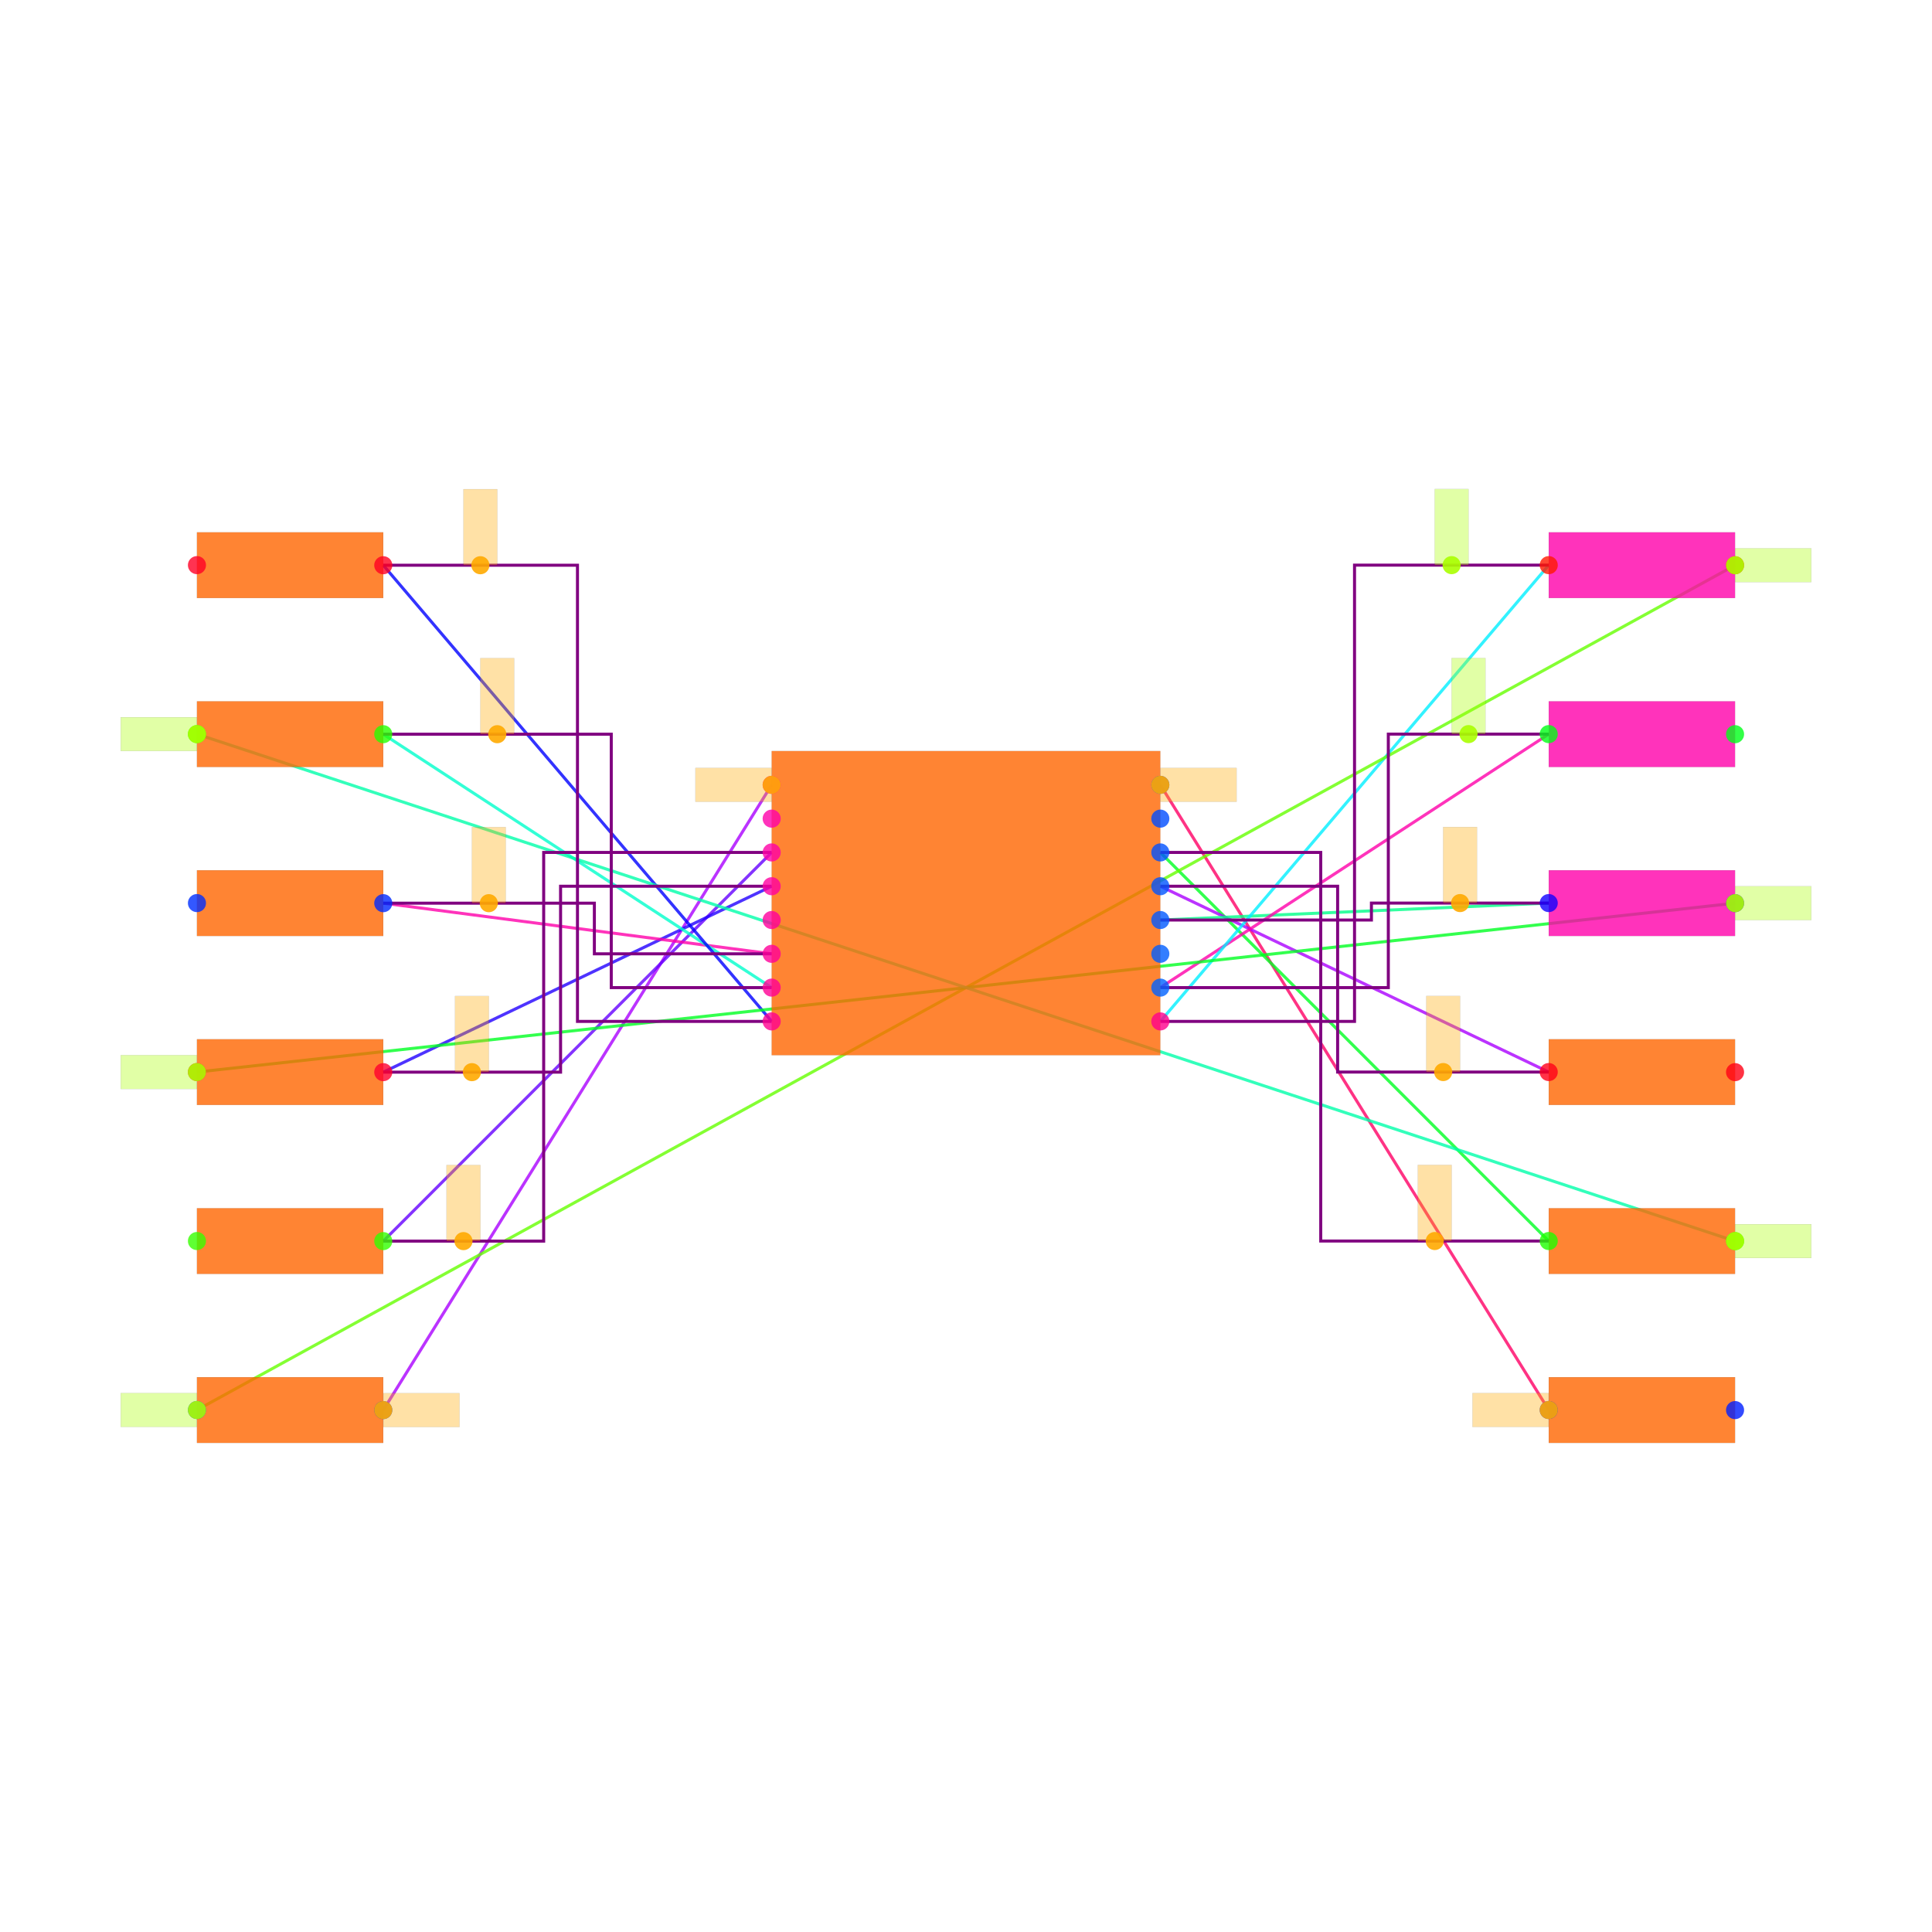
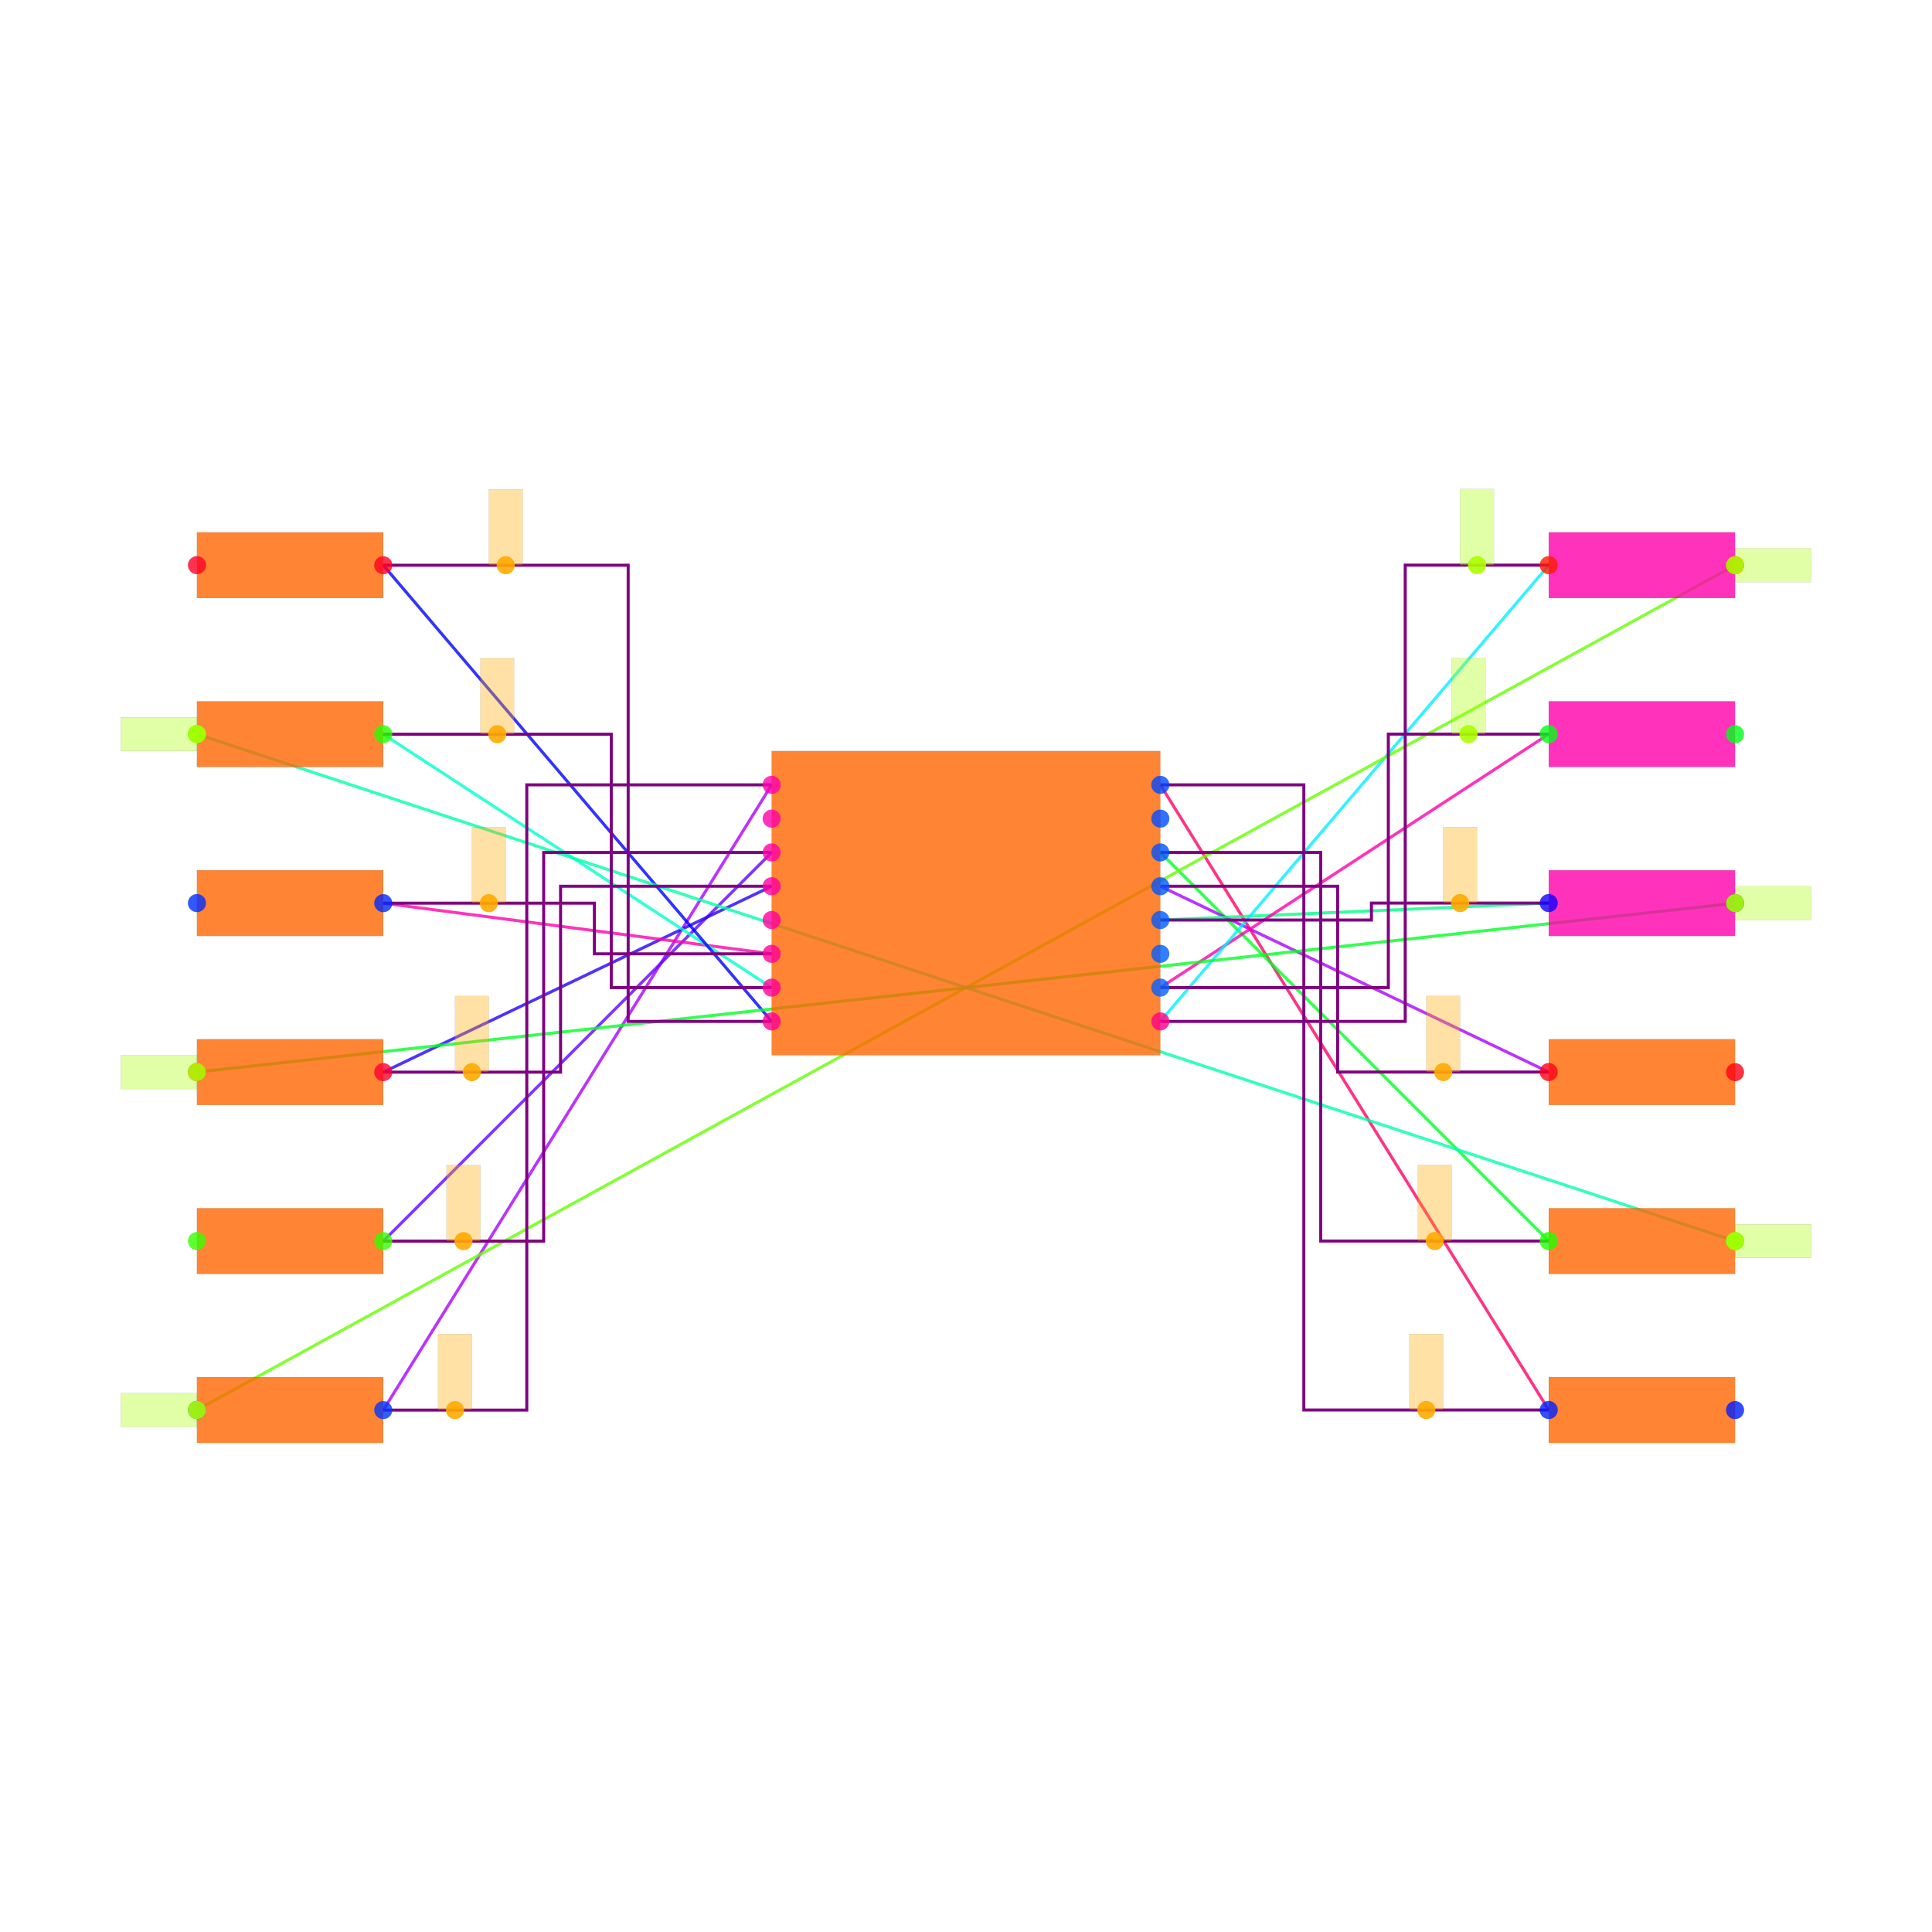
<svg xmlns="http://www.w3.org/2000/svg" width="640" height="640" viewBox="0 0 640 640">
  <rect width="100%" height="100%" fill="white" />
  <g>
    <polyline data-points="-3.448709299999999,-3.0002732499999993 -1.15,0.7" data-type="line" data-label="" points="126.961,467.111 255.629,259.99" fill="none" stroke="hsl(280, 100%, 50%, 0.8)" stroke-width="1px" />
  </g>
  <g>
    <polyline data-points="-3.448709299999999,-2.0002732499999993 -1.15,0.29999999999999993" data-type="line" data-label="" points="126.961,411.136 255.629,282.38" fill="none" stroke="hsl(264, 100%, 50%, 0.8)" stroke-width="1px" />
  </g>
  <g>
    <polyline data-points="-3.448709299999999,-1.0002732499999993 -1.15,0.09999999999999987" data-type="line" data-label="" points="126.961,355.162 255.629,293.575" fill="none" stroke="hsl(248, 100%, 50%, 0.8)" stroke-width="1px" />
  </g>
  <g>
    <polyline data-points="-3.448709299999999,-0.0002732499999993365 -1.15,-0.30000000000000004" data-type="line" data-label="" points="126.961,299.188 255.629,315.965" fill="none" stroke="hsl(320, 100%, 50%, 0.8)" stroke-width="1px" />
  </g>
  <g>
    <polyline data-points="-3.448709299999999,0.9997267500000007 -1.15,-0.5" data-type="line" data-label="" points="126.961,243.213 255.629,327.16" fill="none" stroke="hsl(168, 100%, 50%, 0.8)" stroke-width="1px" />
  </g>
  <g>
    <polyline data-points="-3.448709299999999,1.9997267500000007 -1.15,-0.7" data-type="line" data-label="" points="126.961,187.239 255.629,338.354" fill="none" stroke="hsl(240, 100%, 50%, 0.8)" stroke-width="1px" />
  </g>
  <g>
    <polyline data-points="3.4487093,-2.9997267500000007 1.15,0.7" data-type="line" data-label="" points="513.039,467.08 384.371,259.99" fill="none" stroke="hsl(336, 100%, 50%, 0.8)" stroke-width="1px" />
  </g>
  <g>
    <polyline data-points="3.4487093,-1.9997267500000007 1.15,0.30000000000000004" data-type="line" data-label="" points="513.039,411.106 384.371,282.38" fill="none" stroke="hsl(128, 100%, 50%, 0.8)" stroke-width="1px" />
  </g>
  <g>
    <polyline data-points="3.4487093,-0.9997267500000007 1.15,0.10000000000000009" data-type="line" data-label="" points="513.039,355.132 384.371,293.575" fill="none" stroke="hsl(280, 100%, 50%, 0.8)" stroke-width="1px" />
  </g>
  <g>
    <polyline data-points="3.4487093,0.0002732499999993365 1.15,-0.09999999999999987" data-type="line" data-label="" points="513.039,299.157 384.371,304.77" fill="none" stroke="hsl(152, 100%, 50%, 0.8)" stroke-width="1px" />
  </g>
  <g>
    <polyline data-points="3.4487093,1.0002732499999993 1.15,-0.49999999999999994" data-type="line" data-label="" points="513.039,243.183 384.371,327.16" fill="none" stroke="hsl(320, 100%, 50%, 0.8)" stroke-width="1px" />
  </g>
  <g>
    <polyline data-points="3.4487093,2.0002732499999993 1.15,-0.7" data-type="line" data-label="" points="513.039,187.208 384.371,338.354" fill="none" stroke="hsl(184, 100%, 50%, 0.8)" stroke-width="1px" />
  </g>
  <g>
    <polyline data-points="-4.551290700000001,-2.9997267500000007 4.5512907,1.9997267500000007" data-type="line" data-label="" points="65.244,467.08 574.756,187.239" fill="none" stroke="hsl(96, 100%, 50%, 0.8)" stroke-width="1px" />
  </g>
  <g>
    <polyline data-points="-4.551290700000001,-0.9997267500000007 4.5512907,-0.0002732499999993365" data-type="line" data-label="" points="65.244,355.132 574.756,299.188" fill="none" stroke="hsl(128, 100%, 50%, 0.8)" stroke-width="1px" />
  </g>
  <g>
    <polyline data-points="-4.551290700000001,1.0002732499999993 4.5512907,-2.0002732499999993" data-type="line" data-label="" points="65.244,243.183 574.756,411.136" fill="none" stroke="hsl(160, 100%, 50%, 0.8)" stroke-width="1px" />
  </g>
  <g>
+     <polyline data-points="-3.448709299999999,-3.0002732499999993 -2.59935465,-3.0002732499999993 -2.59935465,0.7 -1.15,0.7" data-type="line" data-label="" points="126.961,467.111 174.503,467.111 174.503,259.99 255.629,259.99" fill="none" stroke="purple" stroke-width="1px" />
+   </g>
+   <g>
    <polyline data-points="-3.448709299999999,-2.0002732499999993 -2.49935465,-2.0002732499999993 -2.49935465,0.29999999999999993 -1.15,0.29999999999999993" data-type="line" data-label="" points="126.961,411.136 180.1,411.136 180.1,282.38 255.629,282.38" fill="none" stroke="purple" stroke-width="1px" />
  </g>
  <g>
    <polyline data-points="-3.448709299999999,-1.0002732499999993 -2.39935465,-1.0002732499999993 -2.39935465,0.09999999999999987 -1.15,0.09999999999999987" data-type="line" data-label="" points="126.961,355.162 185.698,355.162 185.698,293.575 255.629,293.575" fill="none" stroke="purple" stroke-width="1px" />
  </g>
  <g>
    <polyline data-points="-3.448709299999999,-0.0002732499999993365 -2.1993546499999996,-0.0002732499999993365 -2.1993546499999996,-0.30000000000000004 -1.15,-0.30000000000000004" data-type="line" data-label="" points="126.961,299.188 196.893,299.188 196.893,315.965 255.629,315.965" fill="none" stroke="purple" stroke-width="1px" />
  </g>
  <g>
    <polyline data-points="-3.448709299999999,0.9997267500000007 -2.0993546499999995,0.9997267500000007 -2.0993546499999995,-0.5 -1.15,-0.5" data-type="line" data-label="" points="126.961,243.213 202.49,243.213 202.49,327.16 255.629,327.16" fill="none" stroke="purple" stroke-width="1px" />
  </g>
  <g>
-     <polyline data-points="-3.448709299999999,1.9997267500000007 -2.2993546499999997,1.9997267500000007 -2.2993546499999997,-0.7 -1.15,-0.7" data-type="line" data-label="" points="126.961,187.239 191.295,187.239 191.295,338.354 255.629,338.354" fill="none" stroke="purple" stroke-width="1px" />
+     <polyline data-points="-3.448709299999999,1.9997267500000007 -1.9993546499999995,1.9997267500000007 -1.9993546499999995,-0.7 -1.15,-0.7" data-type="line" data-label="" points="126.961,187.239 208.087,187.239 208.087,338.354 255.629,338.354" fill="none" stroke="purple" stroke-width="1px" />
+   </g>
+   <g>
+     <polyline data-points="3.4487093,-2.9997267500000007 1.9993546499999995,-2.9997267500000007 1.9993546499999995,0.7 1.15,0.7" data-type="line" data-label="" points="513.039,467.08 431.913,467.08 431.913,259.99 384.371,259.99" fill="none" stroke="purple" stroke-width="1px" />
  </g>
  <g>
    <polyline data-points="3.4487093,-1.9997267500000007 2.0993546499999995,-1.9997267500000007 2.0993546499999995,0.30000000000000004 1.15,0.30000000000000004" data-type="line" data-label="" points="513.039,411.106 437.51,411.106 437.51,282.38 384.371,282.38" fill="none" stroke="purple" stroke-width="1px" />
  </g>
  <g>
    <polyline data-points="3.4487093,-0.9997267500000007 2.1993546499999996,-0.9997267500000007 2.1993546499999996,0.10000000000000009 1.15,0.10000000000000009" data-type="line" data-label="" points="513.039,355.132 443.107,355.132 443.107,293.575 384.371,293.575" fill="none" stroke="purple" stroke-width="1px" />
  </g>
  <g>
    <polyline data-points="3.4487093,0.0002732499999993365 2.39935465,0.0002732499999993365 2.39935465,-0.09999999999999987 1.15,-0.09999999999999987" data-type="line" data-label="" points="513.039,299.157 454.302,299.157 454.302,304.77 384.371,304.77" fill="none" stroke="purple" stroke-width="1px" />
  </g>
  <g>
    <polyline data-points="3.4487093,1.0002732499999993 2.49935465,1.0002732499999993 2.49935465,-0.49999999999999994 1.15,-0.49999999999999994" data-type="line" data-label="" points="513.039,243.183 459.9,243.183 459.9,327.16 384.371,327.16" fill="none" stroke="purple" stroke-width="1px" />
  </g>
  <g>
-     <polyline data-points="3.4487093,2.0002732499999993 2.2993546499999997,2.0002732499999993 2.2993546499999997,-0.7 1.15,-0.7" data-type="line" data-label="" points="513.039,187.208 448.705,187.208 448.705,338.354 384.371,338.354" fill="none" stroke="purple" stroke-width="1px" />
+     <polyline data-points="3.4487093,2.0002732499999993 2.59935465,2.0002732499999993 2.59935465,-0.7 1.15,-0.7" data-type="line" data-label="" points="513.039,187.208 465.497,187.208 465.497,338.354 384.371,338.354" fill="none" stroke="purple" stroke-width="1px" />
  </g>
  <g>
    <rect data-type="rect" data-label="schematic_component_0" data-x="0" data-y="0" x="255.629" y="248.796" width="128.741" height="100.754" fill="hsl(24, 100%, 50%, 0.8)" stroke="black" stroke-width="0.018" />
  </g>
  <g>
    <rect data-type="rect" data-label="schematic_component_1" data-x="-4" data-y="-3" x="65.244" y="456.211" width="61.716" height="21.769" fill="hsl(24, 100%, 50%, 0.8)" stroke="black" stroke-width="0.018" />
  </g>
  <g>
    <rect data-type="rect" data-label="schematic_component_2" data-x="-4" data-y="-2" x="65.244" y="400.237" width="61.716" height="21.769" fill="hsl(24, 100%, 50%, 0.8)" stroke="black" stroke-width="0.018" />
  </g>
  <g>
    <rect data-type="rect" data-label="schematic_component_3" data-x="-4" data-y="-1" x="65.244" y="344.262" width="61.716" height="21.769" fill="hsl(24, 100%, 50%, 0.8)" stroke="black" stroke-width="0.018" />
  </g>
  <g>
    <rect data-type="rect" data-label="schematic_component_4" data-x="-4" data-y="0" x="65.244" y="288.288" width="61.716" height="21.769" fill="hsl(24, 100%, 50%, 0.8)" stroke="black" stroke-width="0.018" />
  </g>
  <g>
    <rect data-type="rect" data-label="schematic_component_5" data-x="-4" data-y="1" x="65.244" y="232.314" width="61.716" height="21.769" fill="hsl(24, 100%, 50%, 0.8)" stroke="black" stroke-width="0.018" />
  </g>
  <g>
    <rect data-type="rect" data-label="schematic_component_6" data-x="-4" data-y="2" x="65.244" y="176.339" width="61.716" height="21.769" fill="hsl(24, 100%, 50%, 0.8)" stroke="black" stroke-width="0.018" />
  </g>
  <g>
    <rect data-type="rect" data-label="schematic_component_7" data-x="4" data-y="-3" x="513.039" y="456.211" width="61.716" height="21.769" fill="hsl(24, 100%, 50%, 0.8)" stroke="black" stroke-width="0.018" />
  </g>
  <g>
    <rect data-type="rect" data-label="schematic_component_8" data-x="4" data-y="-2" x="513.039" y="400.237" width="61.716" height="21.769" fill="hsl(24, 100%, 50%, 0.8)" stroke="black" stroke-width="0.018" />
  </g>
  <g>
    <rect data-type="rect" data-label="schematic_component_9" data-x="4" data-y="-1" x="513.039" y="344.262" width="61.716" height="21.769" fill="hsl(24, 100%, 50%, 0.8)" stroke="black" stroke-width="0.018" />
  </g>
  <g>
    <rect data-type="rect" data-label="schematic_component_10" data-x="4" data-y="0" x="513.039" y="288.288" width="61.716" height="21.769" fill="hsl(320, 100%, 50%, 0.8)" stroke="black" stroke-width="0.018" />
  </g>
  <g>
    <rect data-type="rect" data-label="schematic_component_11" data-x="4" data-y="1" x="513.039" y="232.314" width="61.716" height="21.769" fill="hsl(320, 100%, 50%, 0.8)" stroke="black" stroke-width="0.018" />
  </g>
  <g>
    <rect data-type="rect" data-label="schematic_component_12" data-x="4" data-y="2" x="513.039" y="176.339" width="61.716" height="21.769" fill="hsl(320, 100%, 50%, 0.8)" stroke="black" stroke-width="0.018" />
  </g>
  <g>
-     <rect data-type="rect" data-label="netId: .R1 &gt; .pin2 to .U1 &gt; .IN1 globalConnNetId: connectivity_net0" data-x="-3.222709299999999" data-y="-3.0002732499999993" x="127.017" y="461.513" width="25.188" height="11.195" fill="hsl(40, 100%, 50%, 0.35)" stroke="black" stroke-width="0.018" />
-   </g>
-   <g>
-     <rect data-type="rect" data-label="netId: .R1 &gt; .pin2 to .U1 &gt; .IN1 globalConnNetId: connectivity_net0" data-x="-1.376" data-y="0.7" x="230.385" y="254.393" width="25.188" height="11.195" fill="hsl(40, 100%, 50%, 0.35)" stroke="black" stroke-width="0.018" />
+     <rect data-type="rect" data-label="netId: .R1 &gt; .pin2 to .U1 &gt; .IN1 globalConnNetId: connectivity_net0" data-x="-3.0240319749999998" data-y="-2.7752732499999992" x="145.134" y="441.922" width="11.195" height="25.188" fill="hsl(40, 100%, 50%, 0.35)" stroke="black" stroke-width="0.018" />
  </g>
  <g>
    <rect data-type="rect" data-label="netId: .R2 &gt; .pin2 to .U1 &gt; .IN3 globalConnNetId: connectivity_net1" data-x="-2.9740319749999995" data-y="-1.7752732499999992" x="147.933" y="385.948" width="11.195" height="25.188" fill="hsl(40, 100%, 50%, 0.35)" stroke="black" stroke-width="0.018" />
  </g>
  <g>
    <rect data-type="rect" data-label="netId: .R3 &gt; .pin2 to .U1 &gt; .IN4 globalConnNetId: connectivity_net2" data-x="-2.9240319749999992" data-y="-0.7752732499999994" x="150.732" y="329.974" width="11.195" height="25.188" fill="hsl(40, 100%, 50%, 0.35)" stroke="black" stroke-width="0.018" />
  </g>
  <g>
    <rect data-type="rect" data-label="netId: .R4 &gt; .pin2 to .U1 &gt; .IN6 globalConnNetId: connectivity_net3" data-x="-2.8240319749999996" data-y="0.22472675000000067" x="156.329" y="273.999" width="11.195" height="25.188" fill="hsl(40, 100%, 50%, 0.35)" stroke="black" stroke-width="0.018" />
  </g>
  <g>
    <rect data-type="rect" data-label="netId: .R5 &gt; .pin2 to .U1 &gt; .IN7 globalConnNetId: connectivity_net4" data-x="-2.7740319749999993" data-y="1.2247267500000008" x="159.128" y="218.025" width="11.195" height="25.188" fill="hsl(40, 100%, 50%, 0.35)" stroke="black" stroke-width="0.018" />
  </g>
  <g>
-     <rect data-type="rect" data-label="netId: .R6 &gt; .pin2 to .U1 &gt; .IN8 globalConnNetId: connectivity_net5" data-x="-2.8740319749999994" data-y="2.2247267500000008" x="153.53" y="162.051" width="11.195" height="25.188" fill="hsl(40, 100%, 50%, 0.35)" stroke="black" stroke-width="0.018" />
-   </g>
-   <g>
-     <rect data-type="rect" data-label="netId: .R12 &gt; .pin1 to .U1 &gt; .OUT1 globalConnNetId: connectivity_net11" data-x="2.874031975" data-y="2.2252732499999994" x="475.275" y="162.02" width="11.195" height="25.188" fill="hsl(80, 100%, 50%, 0.35)" stroke="black" stroke-width="0.018" />
+     <rect data-type="rect" data-label="netId: .R6 &gt; .pin2 to .U1 &gt; .IN8 globalConnNetId: connectivity_net5" data-x="-2.724031974999999" data-y="2.2247267500000008" x="161.927" y="162.051" width="11.195" height="25.188" fill="hsl(40, 100%, 50%, 0.35)" stroke="black" stroke-width="0.018" />
+   </g>
+   <g>
+     <rect data-type="rect" data-label="netId: .R12 &gt; .pin1 to .U1 &gt; .OUT1 globalConnNetId: connectivity_net11" data-x="3.0240319749999998" data-y="2.2252732499999994" x="483.671" y="162.02" width="11.195" height="25.188" fill="hsl(80, 100%, 50%, 0.35)" stroke="black" stroke-width="0.018" />
  </g>
  <g>
    <rect data-type="rect" data-label="netId: .R11 &gt; .pin1 to .U1 &gt; .OUT2 globalConnNetId: connectivity_net10" data-x="2.974031975" data-y="1.2252732499999994" x="480.872" y="217.994" width="11.195" height="25.188" fill="hsl(80, 100%, 50%, 0.35)" stroke="black" stroke-width="0.018" />
  </g>
  <g>
    <rect data-type="rect" data-label="netId: .R10 &gt; .pin1 to .U1 &gt; .OUT4 globalConnNetId: connectivity_net9" data-x="2.924031975" data-y="0.22527324999999934" x="478.073" y="273.969" width="11.195" height="25.188" fill="hsl(40, 100%, 50%, 0.35)" stroke="black" stroke-width="0.018" />
  </g>
  <g>
    <rect data-type="rect" data-label="netId: .R9 &gt; .pin1 to .U1 &gt; .OUT5 globalConnNetId: connectivity_net8" data-x="2.8240319749999996" data-y="-0.7747267500000007" x="472.476" y="329.943" width="11.195" height="25.188" fill="hsl(40, 100%, 50%, 0.35)" stroke="black" stroke-width="0.018" />
  </g>
  <g>
    <rect data-type="rect" data-label="netId: .R8 &gt; .pin1 to .U1 &gt; .OUT6 globalConnNetId: connectivity_net7" data-x="2.7740319749999998" data-y="-1.7747267500000006" x="469.677" y="385.917" width="11.195" height="25.188" fill="hsl(40, 100%, 50%, 0.35)" stroke="black" stroke-width="0.018" />
  </g>
  <g>
-     <rect data-type="rect" data-label="netId: .R7 &gt; .pin1 to .U1 &gt; .OUT8 globalConnNetId: connectivity_net6" data-x="3.2227093" data-y="-2.9997267500000007" x="487.795" y="461.483" width="25.188" height="11.195" fill="hsl(40, 100%, 50%, 0.35)" stroke="black" stroke-width="0.018" />
-   </g>
-   <g>
-     <rect data-type="rect" data-label="netId: .R7 &gt; .pin1 to .U1 &gt; .OUT8 globalConnNetId: connectivity_net6" data-x="1.376" data-y="0.7" x="384.426" y="254.393" width="25.188" height="11.195" fill="hsl(40, 100%, 50%, 0.35)" stroke="black" stroke-width="0.018" />
+     <rect data-type="rect" data-label="netId: .R7 &gt; .pin1 to .U1 &gt; .OUT8 globalConnNetId: connectivity_net6" data-x="2.724031975" data-y="-2.7747267500000006" x="466.878" y="441.892" width="11.195" height="25.188" fill="hsl(40, 100%, 50%, 0.35)" stroke="black" stroke-width="0.018" />
  </g>
  <g>
    <rect data-type="rect" data-label="netId: .R1 &gt; .pin1 to .R12 &gt; .pin2 globalConnNetId: connectivity_net12" data-x="-4.777290700000001" data-y="-2.9997267500000007" x="40" y="461.483" width="25.188" height="11.195" fill="hsl(80, 100%, 50%, 0.35)" stroke="black" stroke-width="0.018" />
  </g>
  <g>
    <rect data-type="rect" data-label="netId: .R1 &gt; .pin1 to .R12 &gt; .pin2 globalConnNetId: connectivity_net12" data-x="4.7772907" data-y="1.9997267500000007" x="574.812" y="181.642" width="25.188" height="11.195" fill="hsl(80, 100%, 50%, 0.35)" stroke="black" stroke-width="0.018" />
  </g>
  <g>
    <rect data-type="rect" data-label="netId: .R3 &gt; .pin1 to .R10 &gt; .pin2 globalConnNetId: connectivity_net13" data-x="-4.777290700000001" data-y="-0.9997267500000007" x="40" y="349.534" width="25.188" height="11.195" fill="hsl(80, 100%, 50%, 0.35)" stroke="black" stroke-width="0.018" />
  </g>
  <g>
    <rect data-type="rect" data-label="netId: .R3 &gt; .pin1 to .R10 &gt; .pin2 globalConnNetId: connectivity_net13" data-x="4.7772907" data-y="-0.0002732499999993365" x="574.812" y="293.59" width="25.188" height="11.195" fill="hsl(80, 100%, 50%, 0.35)" stroke="black" stroke-width="0.018" />
  </g>
  <g>
    <rect data-type="rect" data-label="netId: .R5 &gt; .pin1 to .R8 &gt; .pin2 globalConnNetId: connectivity_net14" data-x="-4.777290700000001" data-y="1.0002732499999993" x="40" y="237.585" width="25.188" height="11.195" fill="hsl(80, 100%, 50%, 0.35)" stroke="black" stroke-width="0.018" />
  </g>
  <g>
    <rect data-type="rect" data-label="netId: .R5 &gt; .pin1 to .R8 &gt; .pin2 globalConnNetId: connectivity_net14" data-x="4.7772907" data-y="-2.0002732499999993" x="574.812" y="405.539" width="25.188" height="11.195" fill="hsl(80, 100%, 50%, 0.35)" stroke="black" stroke-width="0.018" />
  </g>
  <g>
    <circle data-type="point" data-label="U1.1 x-" data-x="-1.15" data-y="0.7" cx="255.629" cy="259.99" r="3" fill="hsl(319, 100%, 50%, 0.8)" />
  </g>
  <g>
    <circle data-type="point" data-label="U1.2 x-" data-x="-1.15" data-y="0.49999999999999994" cx="255.629" cy="271.185" r="3" fill="hsl(320, 100%, 50%, 0.8)" />
  </g>
  <g>
    <circle data-type="point" data-label="U1.3 x-" data-x="-1.15" data-y="0.29999999999999993" cx="255.629" cy="282.38" r="3" fill="hsl(321, 100%, 50%, 0.8)" />
  </g>
  <g>
    <circle data-type="point" data-label="U1.4 x-" data-x="-1.15" data-y="0.09999999999999987" cx="255.629" cy="293.575" r="3" fill="hsl(322, 100%, 50%, 0.8)" />
  </g>
  <g>
    <circle data-type="point" data-label="U1.5 x-" data-x="-1.15" data-y="-0.10000000000000009" cx="255.629" cy="304.77" r="3" fill="hsl(323, 100%, 50%, 0.8)" />
  </g>
  <g>
    <circle data-type="point" data-label="U1.6 x-" data-x="-1.15" data-y="-0.30000000000000004" cx="255.629" cy="315.965" r="3" fill="hsl(324, 100%, 50%, 0.8)" />
  </g>
  <g>
    <circle data-type="point" data-label="U1.7 x-" data-x="-1.15" data-y="-0.5" cx="255.629" cy="327.16" r="3" fill="hsl(325, 100%, 50%, 0.8)" />
  </g>
  <g>
    <circle data-type="point" data-label="U1.8 x-" data-x="-1.15" data-y="-0.7" cx="255.629" cy="338.354" r="3" fill="hsl(326, 100%, 50%, 0.8)" />
  </g>
  <g>
    <circle data-type="point" data-label="U1.9 x+" data-x="1.15" data-y="-0.7" cx="384.371" cy="338.354" r="3" fill="hsl(327, 100%, 50%, 0.8)" />
  </g>
  <g>
    <circle data-type="point" data-label="U1.10 x+" data-x="1.15" data-y="-0.49999999999999994" cx="384.371" cy="327.16" r="3" fill="hsl(217, 100%, 50%, 0.8)" />
  </g>
  <g>
    <circle data-type="point" data-label="U1.11 x+" data-x="1.15" data-y="-0.29999999999999993" cx="384.371" cy="315.965" r="3" fill="hsl(218, 100%, 50%, 0.8)" />
  </g>
  <g>
    <circle data-type="point" data-label="U1.12 x+" data-x="1.15" data-y="-0.09999999999999987" cx="384.371" cy="304.77" r="3" fill="hsl(219, 100%, 50%, 0.8)" />
  </g>
  <g>
    <circle data-type="point" data-label="U1.13 x+" data-x="1.15" data-y="0.10000000000000009" cx="384.371" cy="293.575" r="3" fill="hsl(220, 100%, 50%, 0.8)" />
  </g>
  <g>
    <circle data-type="point" data-label="U1.14 x+" data-x="1.15" data-y="0.30000000000000004" cx="384.371" cy="282.38" r="3" fill="hsl(221, 100%, 50%, 0.8)" />
  </g>
  <g>
    <circle data-type="point" data-label="U1.15 x+" data-x="1.15" data-y="0.5" cx="384.371" cy="271.185" r="3" fill="hsl(222, 100%, 50%, 0.8)" />
  </g>
  <g>
    <circle data-type="point" data-label="U1.16 x+" data-x="1.15" data-y="0.7" cx="384.371" cy="259.99" r="3" fill="hsl(223, 100%, 50%, 0.8)" />
  </g>
  <g>
    <circle data-type="point" data-label="R1.1 x-" data-x="-4.551290700000001" data-y="-2.9997267500000007" cx="65.244" cy="467.08" r="3" fill="hsl(226, 100%, 50%, 0.8)" />
  </g>
  <g>
    <circle data-type="point" data-label="R1.2 x+" data-x="-3.448709299999999" data-y="-3.0002732499999993" cx="126.961" cy="467.111" r="3" fill="hsl(227, 100%, 50%, 0.8)" />
  </g>
  <g>
    <circle data-type="point" data-label="R2.1 x-" data-x="-4.551290700000001" data-y="-1.9997267500000007" cx="65.244" cy="411.106" r="3" fill="hsl(107, 100%, 50%, 0.8)" />
  </g>
  <g>
    <circle data-type="point" data-label="R2.2 x+" data-x="-3.448709299999999" data-y="-2.0002732499999993" cx="126.961" cy="411.136" r="3" fill="hsl(108, 100%, 50%, 0.8)" />
  </g>
  <g>
    <circle data-type="point" data-label="R3.1 x-" data-x="-4.551290700000001" data-y="-0.9997267500000007" cx="65.244" cy="355.132" r="3" fill="hsl(348, 100%, 50%, 0.8)" />
  </g>
  <g>
    <circle data-type="point" data-label="R3.2 x+" data-x="-3.448709299999999" data-y="-1.0002732499999993" cx="126.961" cy="355.162" r="3" fill="hsl(349, 100%, 50%, 0.8)" />
  </g>
  <g>
    <circle data-type="point" data-label="R4.1 x-" data-x="-4.551290700000001" data-y="0.0002732499999993365" cx="65.244" cy="299.157" r="3" fill="hsl(229, 100%, 50%, 0.8)" />
  </g>
  <g>
    <circle data-type="point" data-label="R4.2 x+" data-x="-3.448709299999999" data-y="-0.0002732499999993365" cx="126.961" cy="299.188" r="3" fill="hsl(230, 100%, 50%, 0.8)" />
  </g>
  <g>
    <circle data-type="point" data-label="R5.1 x-" data-x="-4.551290700000001" data-y="1.0002732499999993" cx="65.244" cy="243.183" r="3" fill="hsl(110, 100%, 50%, 0.8)" />
  </g>
  <g>
    <circle data-type="point" data-label="R5.2 x+" data-x="-3.448709299999999" data-y="0.9997267500000007" cx="126.961" cy="243.213" r="3" fill="hsl(111, 100%, 50%, 0.8)" />
  </g>
  <g>
    <circle data-type="point" data-label="R6.1 x-" data-x="-4.551290700000001" data-y="2.0002732499999993" cx="65.244" cy="187.208" r="3" fill="hsl(351, 100%, 50%, 0.8)" />
  </g>
  <g>
    <circle data-type="point" data-label="R6.2 x+" data-x="-3.448709299999999" data-y="1.9997267500000007" cx="126.961" cy="187.239" r="3" fill="hsl(352, 100%, 50%, 0.8)" />
  </g>
  <g>
    <circle data-type="point" data-label="R7.1 x-" data-x="3.4487093" data-y="-2.9997267500000007" cx="513.039" cy="467.08" r="3" fill="hsl(232, 100%, 50%, 0.8)" />
  </g>
  <g>
    <circle data-type="point" data-label="R7.2 x+" data-x="4.5512907" data-y="-3.0002732499999993" cx="574.756" cy="467.111" r="3" fill="hsl(233, 100%, 50%, 0.8)" />
  </g>
  <g>
    <circle data-type="point" data-label="R8.1 x-" data-x="3.4487093" data-y="-1.9997267500000007" cx="513.039" cy="411.106" r="3" fill="hsl(113, 100%, 50%, 0.8)" />
  </g>
  <g>
    <circle data-type="point" data-label="R8.2 x+" data-x="4.5512907" data-y="-2.0002732499999993" cx="574.756" cy="411.136" r="3" fill="hsl(114, 100%, 50%, 0.8)" />
  </g>
  <g>
    <circle data-type="point" data-label="R9.1 x-" data-x="3.4487093" data-y="-0.9997267500000007" cx="513.039" cy="355.132" r="3" fill="hsl(354, 100%, 50%, 0.8)" />
  </g>
  <g>
    <circle data-type="point" data-label="R9.2 x+" data-x="4.5512907" data-y="-1.0002732499999993" cx="574.756" cy="355.162" r="3" fill="hsl(355, 100%, 50%, 0.8)" />
  </g>
  <g>
    <circle data-type="point" data-label="R10.1 x-" data-x="3.4487093" data-y="0.0002732499999993365" cx="513.039" cy="299.157" r="3" fill="hsl(244, 100%, 50%, 0.8)" />
  </g>
  <g>
    <circle data-type="point" data-label="R10.2 x+" data-x="4.5512907" data-y="-0.0002732499999993365" cx="574.756" cy="299.188" r="3" fill="hsl(245, 100%, 50%, 0.8)" />
  </g>
  <g>
    <circle data-type="point" data-label="R11.1 x-" data-x="3.4487093" data-y="1.0002732499999993" cx="513.039" cy="243.183" r="3" fill="hsl(125, 100%, 50%, 0.8)" />
  </g>
  <g>
    <circle data-type="point" data-label="R11.2 x+" data-x="4.5512907" data-y="0.9997267500000007" cx="574.756" cy="243.213" r="3" fill="hsl(126, 100%, 50%, 0.8)" />
  </g>
  <g>
    <circle data-type="point" data-label="R12.1 x-" data-x="3.4487093" data-y="2.0002732499999993" cx="513.039" cy="187.208" r="3" fill="hsl(6, 100%, 50%, 0.8)" />
  </g>
  <g>
    <circle data-type="point" data-label="R12.2 x+" data-x="4.5512907" data-y="1.9997267500000007" cx="574.756" cy="187.239" r="3" fill="hsl(7, 100%, 50%, 0.8)" />
  </g>
  <g>
-     <circle data-type="point" data-label="anchorPoint orientation: x+" data-x="-3.448709299999999" data-y="-3.0002732499999993" cx="126.961" cy="467.111" r="3" fill="hsl(40, 100%, 50%, 0.9)" />
-   </g>
-   <g>
-     <circle data-type="point" data-label="anchorPoint orientation: x-" data-x="-1.15" data-y="0.7" cx="255.629" cy="259.99" r="3" fill="hsl(40, 100%, 50%, 0.9)" />
+     <circle data-type="point" data-label="anchorPoint orientation: y+" data-x="-3.0240319749999998" data-y="-3.0002732499999993" cx="150.732" cy="467.111" r="3" fill="hsl(40, 100%, 50%, 0.9)" />
  </g>
  <g>
    <circle data-type="point" data-label="anchorPoint orientation: y+" data-x="-2.9740319749999995" data-y="-2.0002732499999993" cx="153.53" cy="411.136" r="3" fill="hsl(40, 100%, 50%, 0.9)" />
  </g>
  <g>
    <circle data-type="point" data-label="anchorPoint orientation: y+" data-x="-2.9240319749999992" data-y="-1.0002732499999993" cx="156.329" cy="355.162" r="3" fill="hsl(40, 100%, 50%, 0.9)" />
  </g>
  <g>
    <circle data-type="point" data-label="anchorPoint orientation: y+" data-x="-2.8240319749999996" data-y="-0.0002732499999993365" cx="161.927" cy="299.188" r="3" fill="hsl(40, 100%, 50%, 0.9)" />
  </g>
  <g>
    <circle data-type="point" data-label="anchorPoint orientation: y+" data-x="-2.7740319749999993" data-y="0.9997267500000007" cx="164.725" cy="243.213" r="3" fill="hsl(40, 100%, 50%, 0.9)" />
  </g>
  <g>
-     <circle data-type="point" data-label="anchorPoint orientation: y+" data-x="-2.8740319749999994" data-y="1.9997267500000007" cx="159.128" cy="187.239" r="3" fill="hsl(40, 100%, 50%, 0.9)" />
-   </g>
-   <g>
-     <circle data-type="point" data-label="anchorPoint orientation: y+" data-x="2.874031975" data-y="2.0002732499999993" cx="480.872" cy="187.208" r="3" fill="hsl(80, 100%, 50%, 0.9)" />
+     <circle data-type="point" data-label="anchorPoint orientation: y+" data-x="-2.724031974999999" data-y="1.9997267500000007" cx="167.524" cy="187.239" r="3" fill="hsl(40, 100%, 50%, 0.9)" />
+   </g>
+   <g>
+     <circle data-type="point" data-label="anchorPoint orientation: y+" data-x="3.0240319749999998" data-y="2.0002732499999993" cx="489.268" cy="187.208" r="3" fill="hsl(80, 100%, 50%, 0.9)" />
  </g>
  <g>
    <circle data-type="point" data-label="anchorPoint orientation: y+" data-x="2.974031975" data-y="1.0002732499999993" cx="486.47" cy="243.183" r="3" fill="hsl(80, 100%, 50%, 0.9)" />
  </g>
  <g>
    <circle data-type="point" data-label="anchorPoint orientation: y+" data-x="2.924031975" data-y="0.0002732499999993365" cx="483.671" cy="299.157" r="3" fill="hsl(40, 100%, 50%, 0.9)" />
  </g>
  <g>
    <circle data-type="point" data-label="anchorPoint orientation: y+" data-x="2.8240319749999996" data-y="-0.9997267500000007" cx="478.073" cy="355.132" r="3" fill="hsl(40, 100%, 50%, 0.9)" />
  </g>
  <g>
    <circle data-type="point" data-label="anchorPoint orientation: y+" data-x="2.7740319749999998" data-y="-1.9997267500000007" cx="475.275" cy="411.106" r="3" fill="hsl(40, 100%, 50%, 0.9)" />
  </g>
  <g>
-     <circle data-type="point" data-label="anchorPoint orientation: x-" data-x="3.4487093" data-y="-2.9997267500000007" cx="513.039" cy="467.08" r="3" fill="hsl(40, 100%, 50%, 0.9)" />
-   </g>
-   <g>
-     <circle data-type="point" data-label="anchorPoint orientation: x+" data-x="1.15" data-y="0.7" cx="384.371" cy="259.99" r="3" fill="hsl(40, 100%, 50%, 0.9)" />
+     <circle data-type="point" data-label="anchorPoint orientation: y+" data-x="2.724031975" data-y="-2.9997267500000007" cx="472.476" cy="467.08" r="3" fill="hsl(40, 100%, 50%, 0.9)" />
  </g>
  <g>
    <circle data-type="point" data-label="anchorPoint orientation: x-" data-x="-4.551290700000001" data-y="-2.9997267500000007" cx="65.244" cy="467.08" r="3" fill="hsl(80, 100%, 50%, 0.9)" />
  </g>
  <g>
    <circle data-type="point" data-label="anchorPoint orientation: x+" data-x="4.5512907" data-y="1.9997267500000007" cx="574.756" cy="187.239" r="3" fill="hsl(80, 100%, 50%, 0.9)" />
  </g>
  <g>
    <circle data-type="point" data-label="anchorPoint orientation: x-" data-x="-4.551290700000001" data-y="-0.9997267500000007" cx="65.244" cy="355.132" r="3" fill="hsl(80, 100%, 50%, 0.9)" />
  </g>
  <g>
    <circle data-type="point" data-label="anchorPoint orientation: x+" data-x="4.5512907" data-y="-0.0002732499999993365" cx="574.756" cy="299.188" r="3" fill="hsl(80, 100%, 50%, 0.9)" />
  </g>
  <g>
    <circle data-type="point" data-label="anchorPoint orientation: x-" data-x="-4.551290700000001" data-y="1.0002732499999993" cx="65.244" cy="243.183" r="3" fill="hsl(80, 100%, 50%, 0.9)" />
  </g>
  <g>
    <circle data-type="point" data-label="anchorPoint orientation: x+" data-x="4.5512907" data-y="-2.0002732499999993" cx="574.756" cy="411.136" r="3" fill="hsl(80, 100%, 50%, 0.9)" />
  </g>
  <g id="crosshair" style="display: none">
    <line id="crosshair-h" y1="0" y2="640" stroke="#666" stroke-width="0.5" />
    <line id="crosshair-v" x1="0" x2="640" stroke="#666" stroke-width="0.5" />
    <text id="coordinates" font-family="monospace" font-size="12" fill="#666" />
  </g>
</svg>
